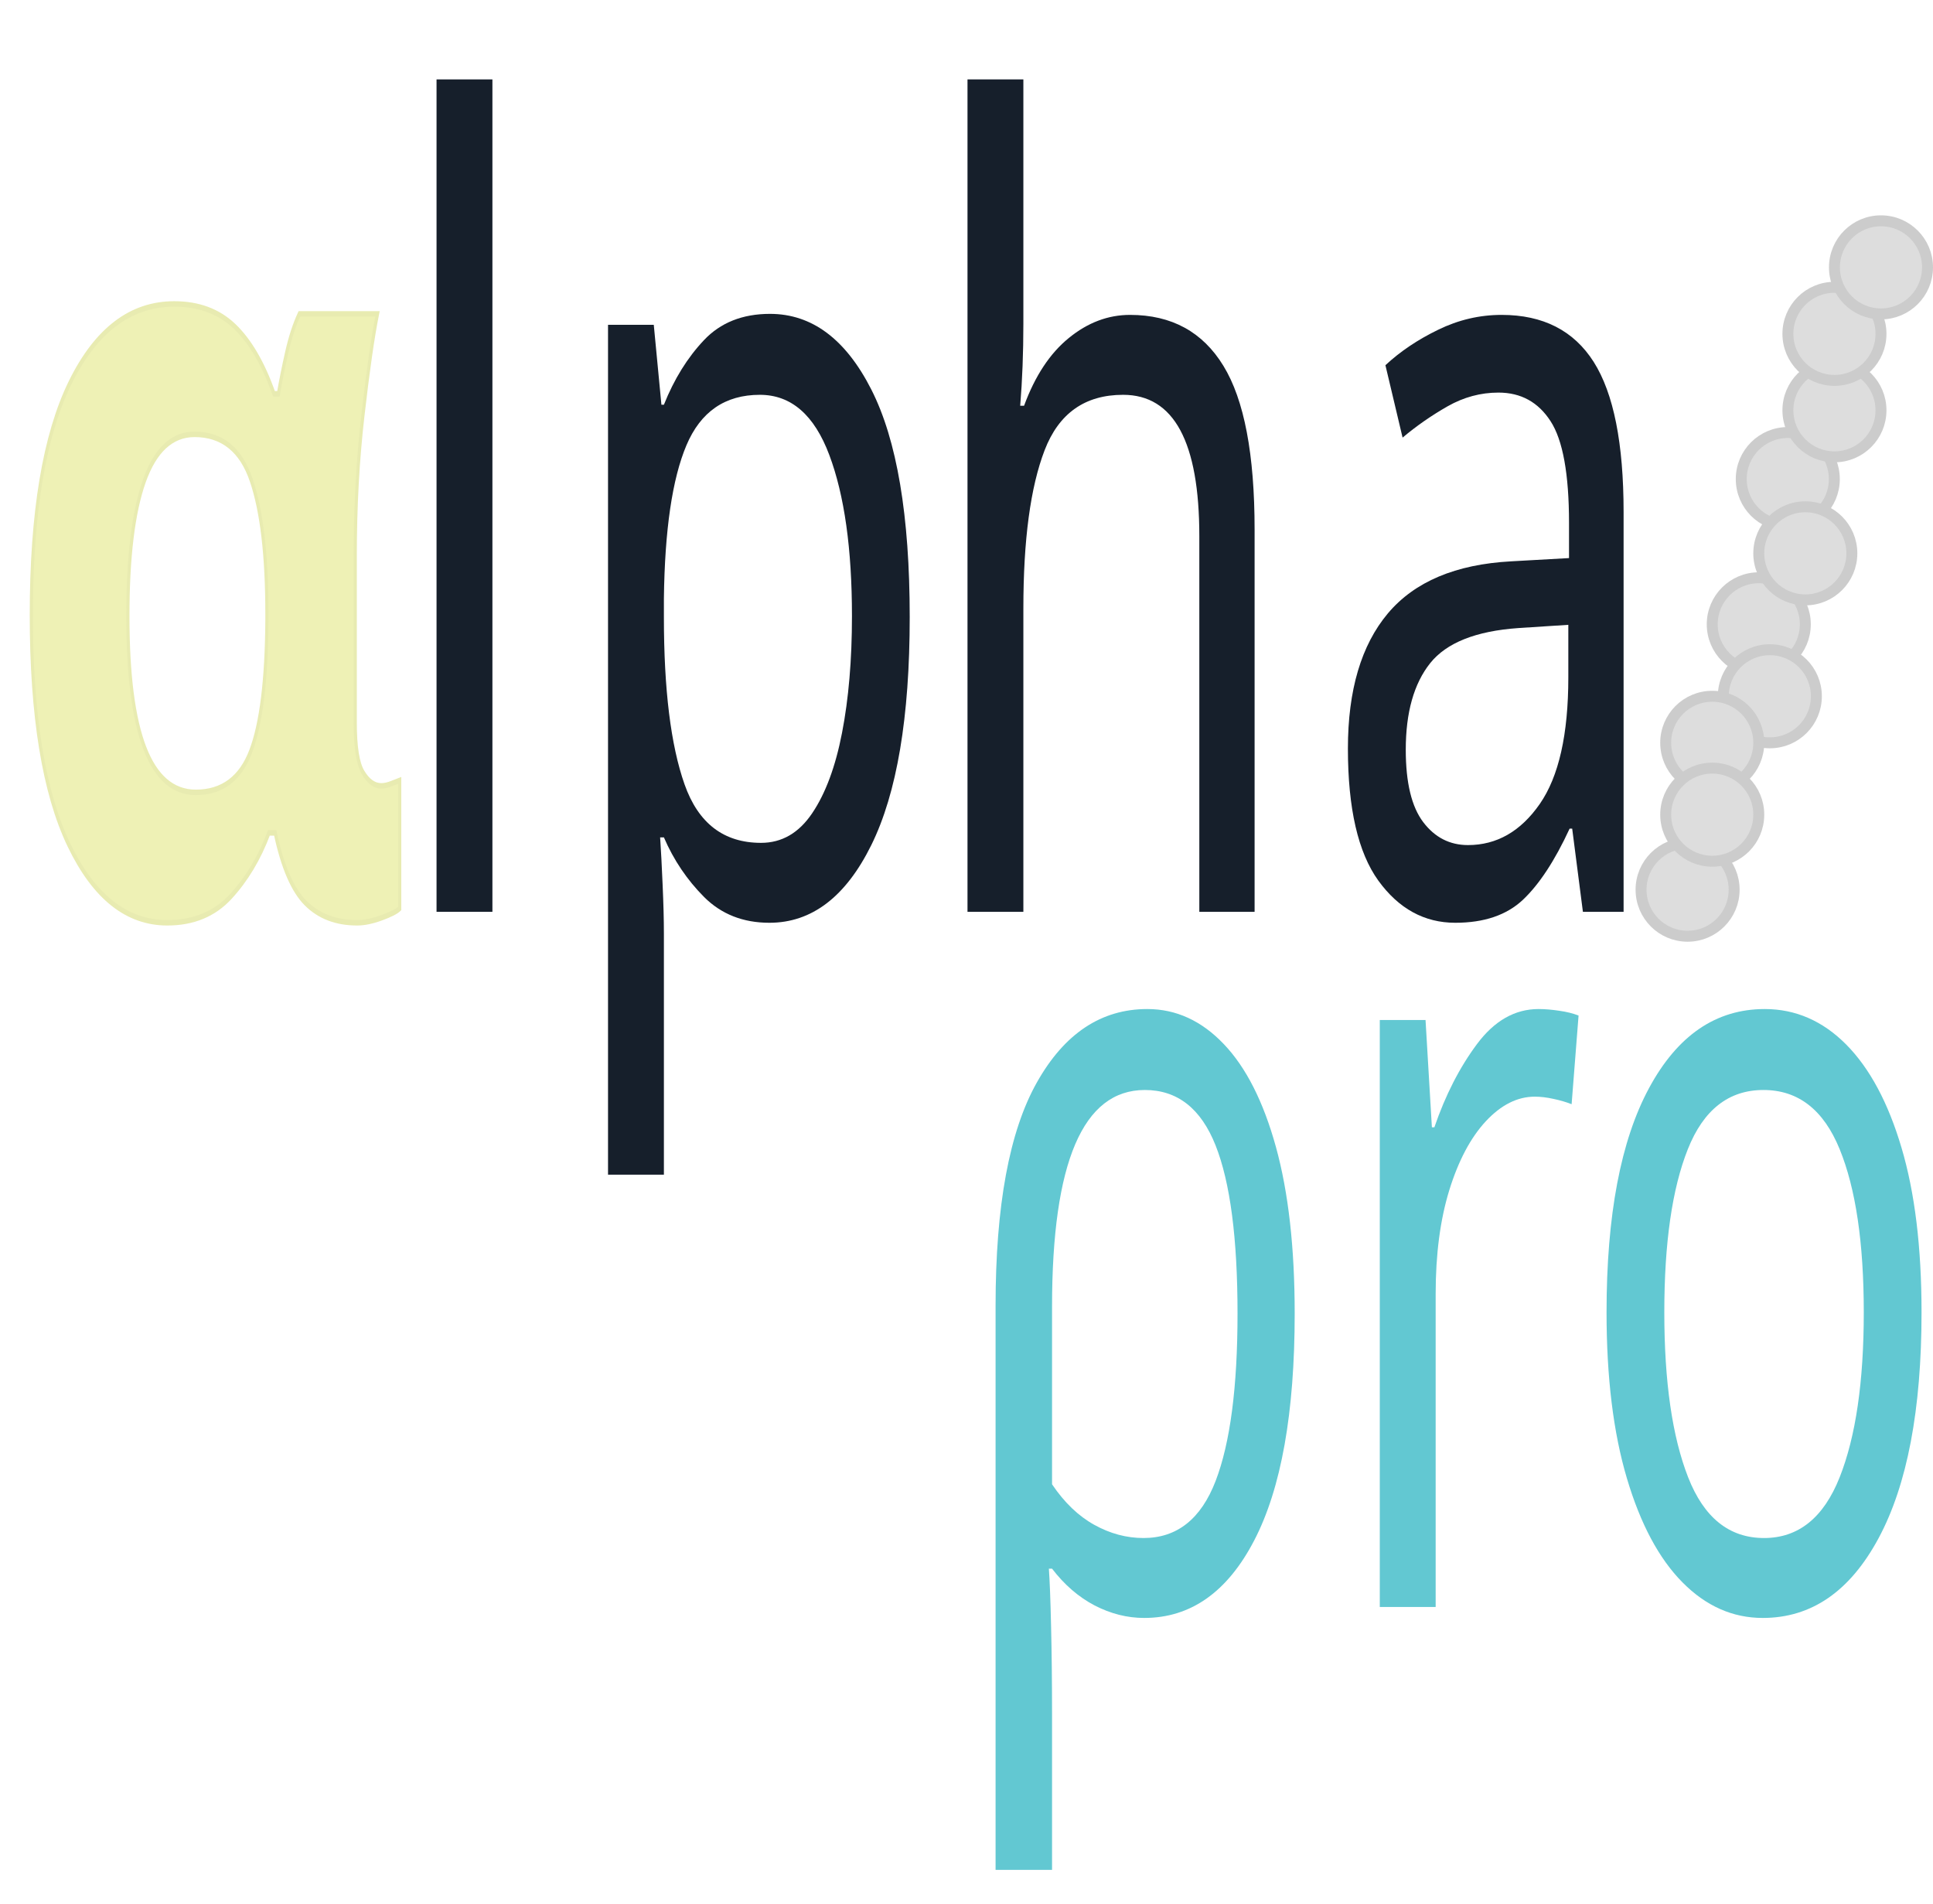
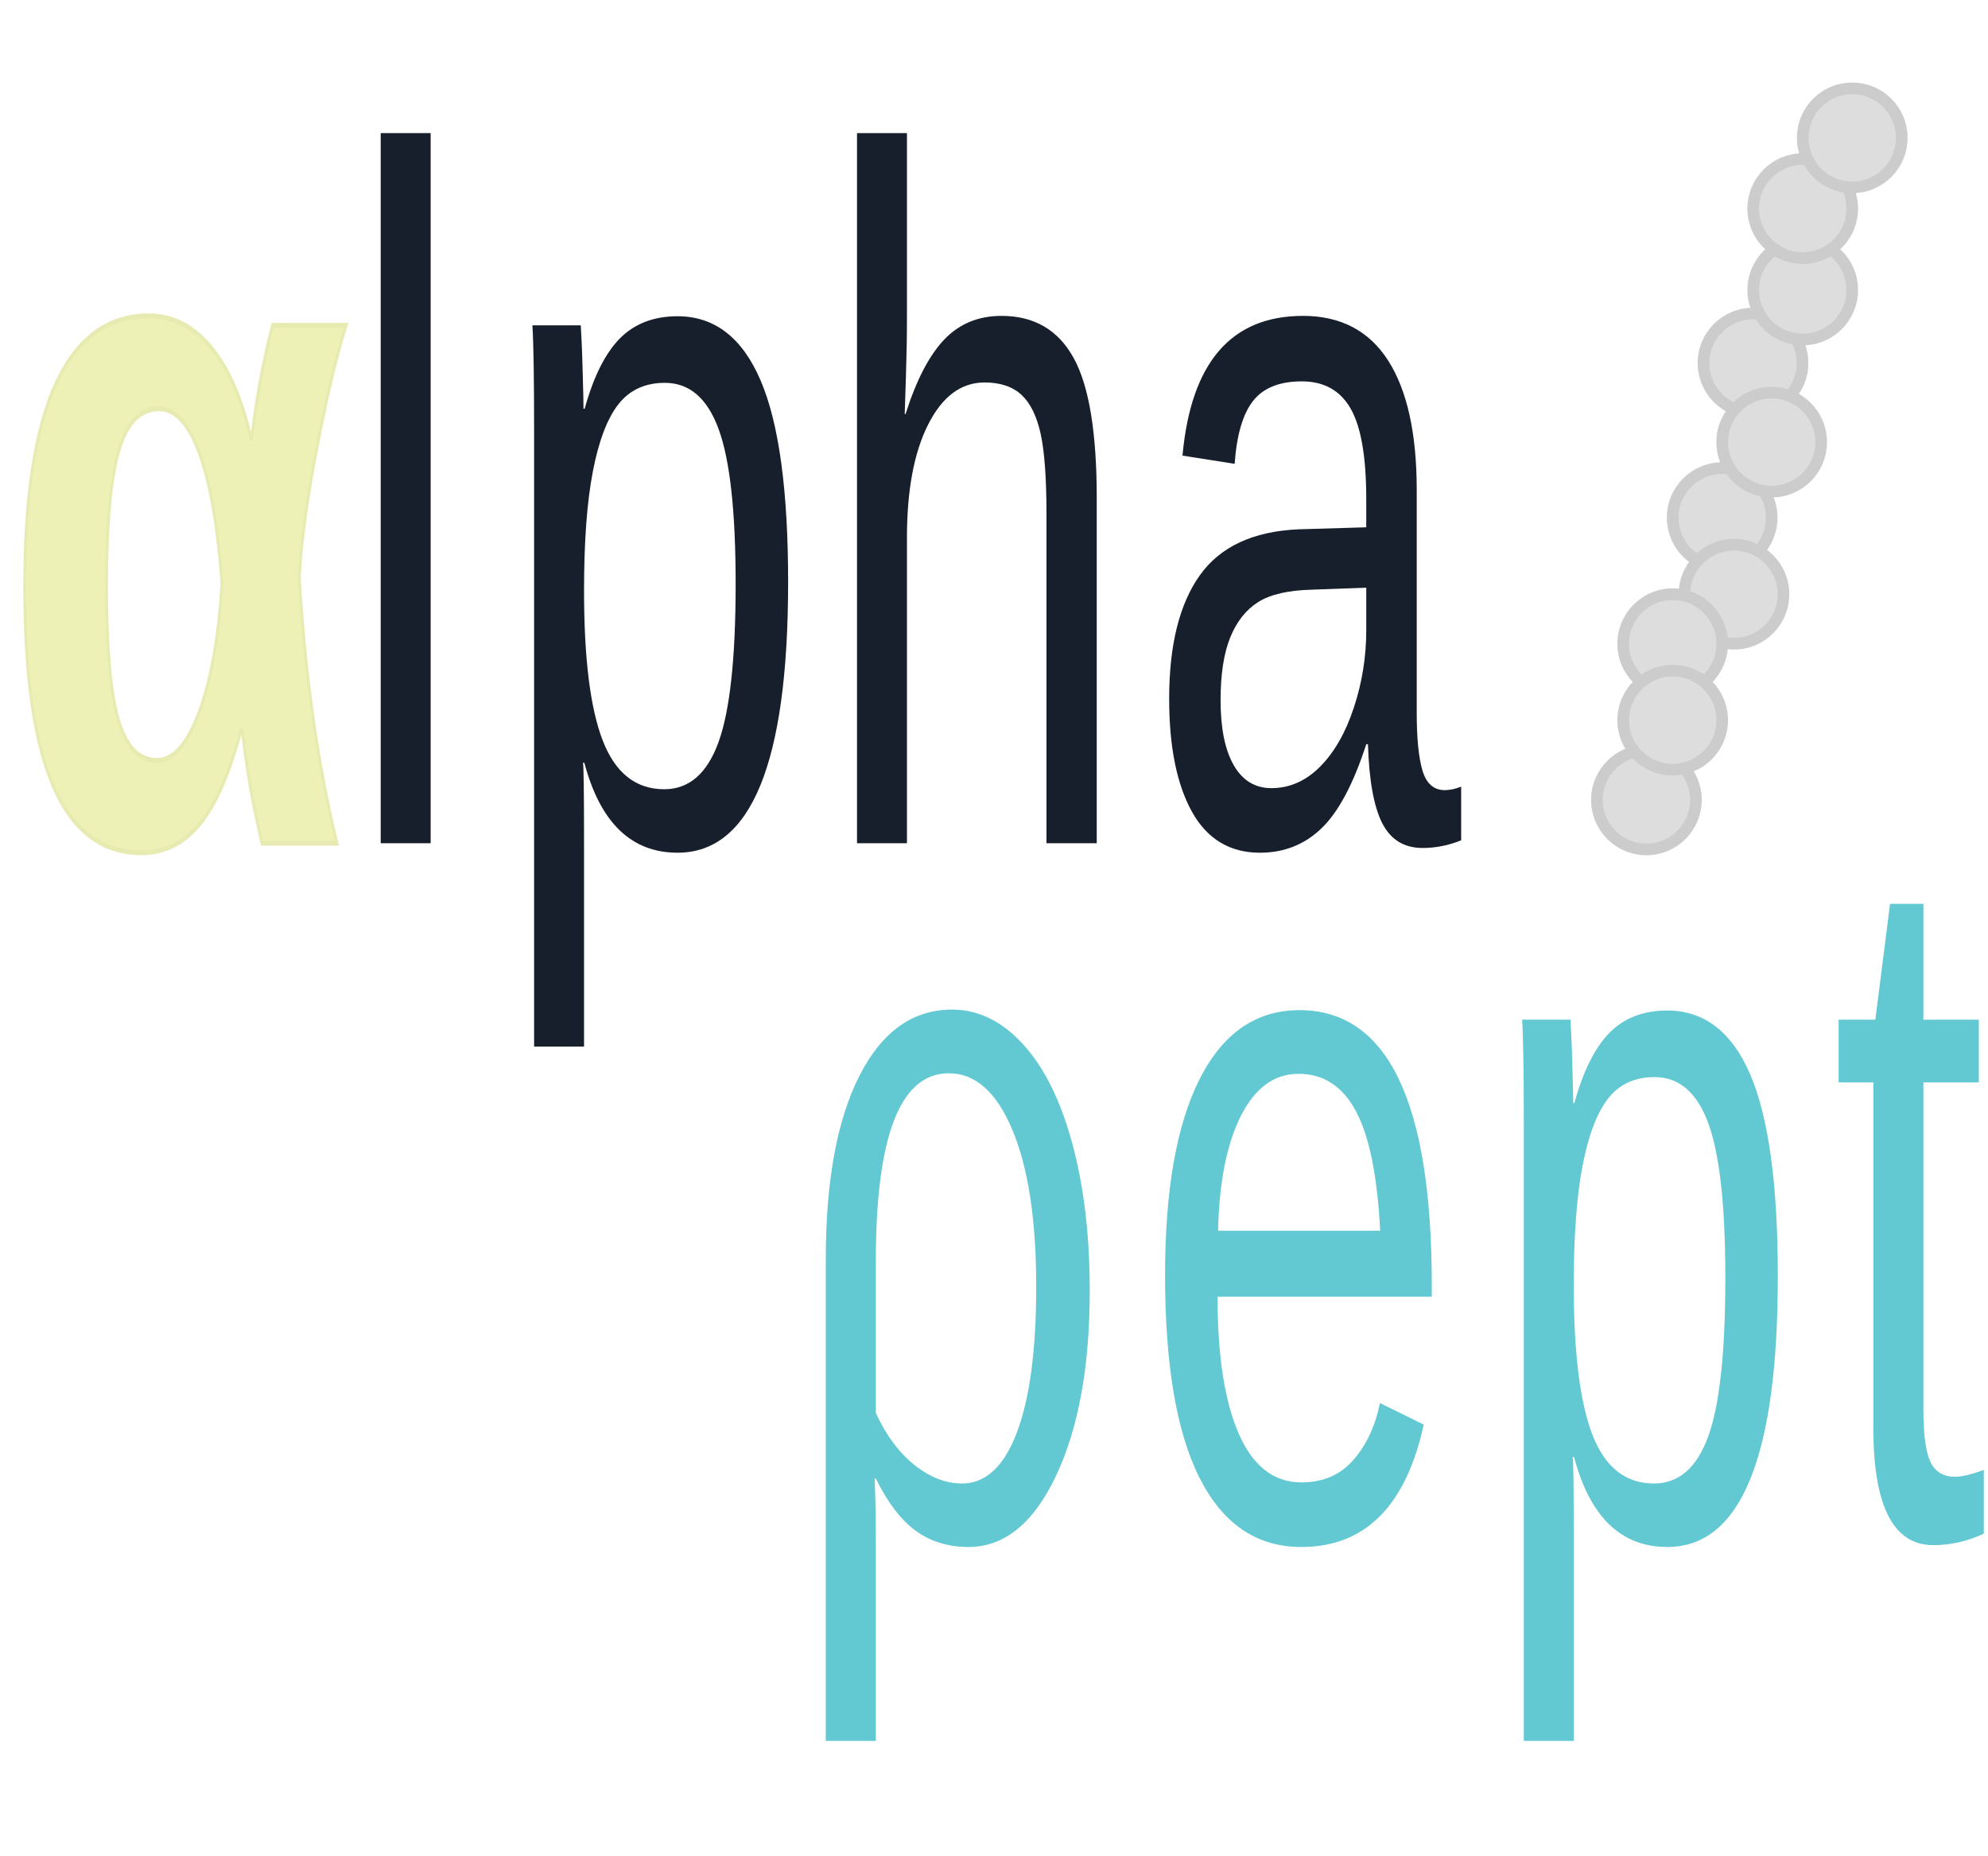
- <svg xmlns="http://www.w3.org/2000/svg" id="Layer_1" data-name="Layer 1" viewBox="0 0 176.52 173.83">
+ <svg xmlns="http://www.w3.org/2000/svg" id="Layer_1" data-name="Layer 1" viewBox="0 0 170.29 158.96">
  <defs>
    <style>
      .cls-1 {
-         fill: #ddd;
-         stroke: #ccc;
+         fill: #62c8d2;
+         letter-spacing: .05em;
      }

-       .cls-1, .cls-2 {
-         stroke-miterlimit: 10;
+       .cls-1, .cls-2, .cls-3, .cls-4, .cls-5, .cls-6, .cls-7 {
+         isolation: isolate;
      }

-       .cls-3, .cls-4 {
-         font-size: 100px;
+       .cls-1, .cls-2, .cls-3, .cls-5, .cls-6, .cls-7 {
+         font-size: 83.95px;
+       }
+ 
+       .cls-1, .cls-5, .cls-6, .cls-7 {
+         font-family: ArialMT, Arial;
      }

      .cls-2 {
        fill: #eef1b5;
-         font-family: SourceSansRoman-Semibold, 'Source Sans Variable';
-         font-variation-settings: 'wght' 600;
-         font-weight: 600;
-         letter-spacing: .02em;
-         stroke: #e8ebb1;
-         stroke-width: .5px;
      }

-       .cls-5 {
-         letter-spacing: .01em;
+       .cls-2, .cls-3 {
+         font-family: Arial-BoldMT, Arial;
+         font-weight: 700;
      }

-       .cls-5, .cls-6 {
-         fill: #161f2b;
+       .cls-2, .cls-3, .cls-5 {
+         letter-spacing: .02em;
      }

-       .cls-5, .cls-6, .cls-4 {
-         font-family: SourceSansRoman-Regular, 'Source Sans Variable';
-         font-variation-settings: 'wght' 400;
+       .cls-3 {
+         fill: none;
+         stroke: #e8ebb1;
+         stroke-width: .42px;
+       }
+ 
+       .cls-3, .cls-8 {
+         stroke-miterlimit: 10;
+       }
+ 
+       .cls-8 {
+         fill: #ddd;
+         stroke: #ccc;
+         stroke-width: 1px;
+       }
+ 
+       .cls-5, .cls-6, .cls-7 {
+         fill: #161f2b;
      }

      .cls-6 {
        letter-spacing: .02em;
      }

-       .cls-4 {
-         fill: #62c8d2;
-       }
- 
      .cls-7 {
-         letter-spacing: .05em;
-       }
- 
-       .cls-8 {
-         letter-spacing: .04em;
-       }
- 
-       .cls-9 {
-         letter-spacing: .05em;
+         letter-spacing: 0em;
      }
    </style>
  </defs>
-   <text class="cls-4" transform="translate(86.33 146.72) scale(.58 1)">
-     <tspan class="cls-7" x="0" y="0">ρ</tspan>
-     <tspan class="cls-8" x="59.9" y="0">r</tspan>
-     <tspan class="cls-9" x="98.6" y="0">o</tspan>
+   <text class="cls-1" transform="translate(67.6 131.7) scale(.58 1)">
+     <tspan x="0" y="0">ρept</tspan>
  </text>
-   <circle class="cls-1" cx="154.11" cy="81.23" r="4.25" />
-   <circle class="cls-1" cx="160.61" cy="57" r="4.25" />
-   <circle class="cls-1" cx="163.26" cy="43.74" r="4.25" />
-   <circle class="cls-1" cx="164.86" cy="50.52" r="4.25" />
-   <circle class="cls-1" cx="161.62" cy="63.57" r="4.25" />
-   <circle class="cls-1" cx="156.36" cy="67.82" r="4.25" />
-   <circle class="cls-1" cx="156.36" cy="74.38" r="4.25" />
-   <text class="cls-3" transform="translate(.25 83.25) scale(.58 1)">
-     <tspan class="cls-2" x="0" y="0">α</tspan>
-     <tspan class="cls-6" x="59.8" y="0">l</tspan>
-     <tspan class="cls-5" x="86.8" y="0">p</tspan>
-     <tspan class="cls-6" x="143.4" y="0">ha</tspan>
-   </text>
-   <circle class="cls-1" cx="167.52" cy="37.46" r="4.25" />
-   <circle class="cls-1" cx="167.52" cy="30.48" r="4.25" />
-   <circle class="cls-1" cx="171.77" cy="24.41" r="4.25" />
+   <circle class="cls-8" cx="141.03" cy="68.52" r="4.24" />
+   <circle class="cls-8" cx="147.52" cy="44.34" r="4.24" />
+   <circle class="cls-8" cx="150.16" cy="31.1" r="4.24" />
+   <circle class="cls-8" cx="151.76" cy="37.87" r="4.24" />
+   <circle class="cls-8" cx="148.53" cy="50.9" r="4.24" />
+   <circle class="cls-8" cx="143.28" cy="55.14" r="4.24" />
+   <circle class="cls-8" cx="143.28" cy="61.69" r="4.24" />
+   <g class="cls-4">
+     <text class="cls-2" transform="translate(.21 72.23) scale(.58 1)">
+       <tspan x="0" y="0">α</tspan>
+     </text>
+     <text class="cls-3" transform="translate(.21 72.23) scale(.58 1)">
+       <tspan x="0" y="0">α</tspan>
+     </text>
+     <text class="cls-5" transform="translate(29.33 72.23) scale(.58 1)">
+       <tspan x="0" y="0">l</tspan>
+     </text>
+     <text class="cls-7" transform="translate(42.47 72.23) scale(.58 1)">
+       <tspan x="0" y="0">p</tspan>
+     </text>
+     <text class="cls-6" transform="translate(70.03 72.23) scale(.58 1)">
+       <tspan x="0" y="0">ha</tspan>
+     </text>
+   </g>
+   <circle class="cls-8" cx="154.42" cy="24.84" r="4.24" />
+   <circle class="cls-8" cx="154.42" cy="17.87" r="4.24" />
+   <circle class="cls-8" cx="158.66" cy="11.81" r="4.24" />
</svg>
